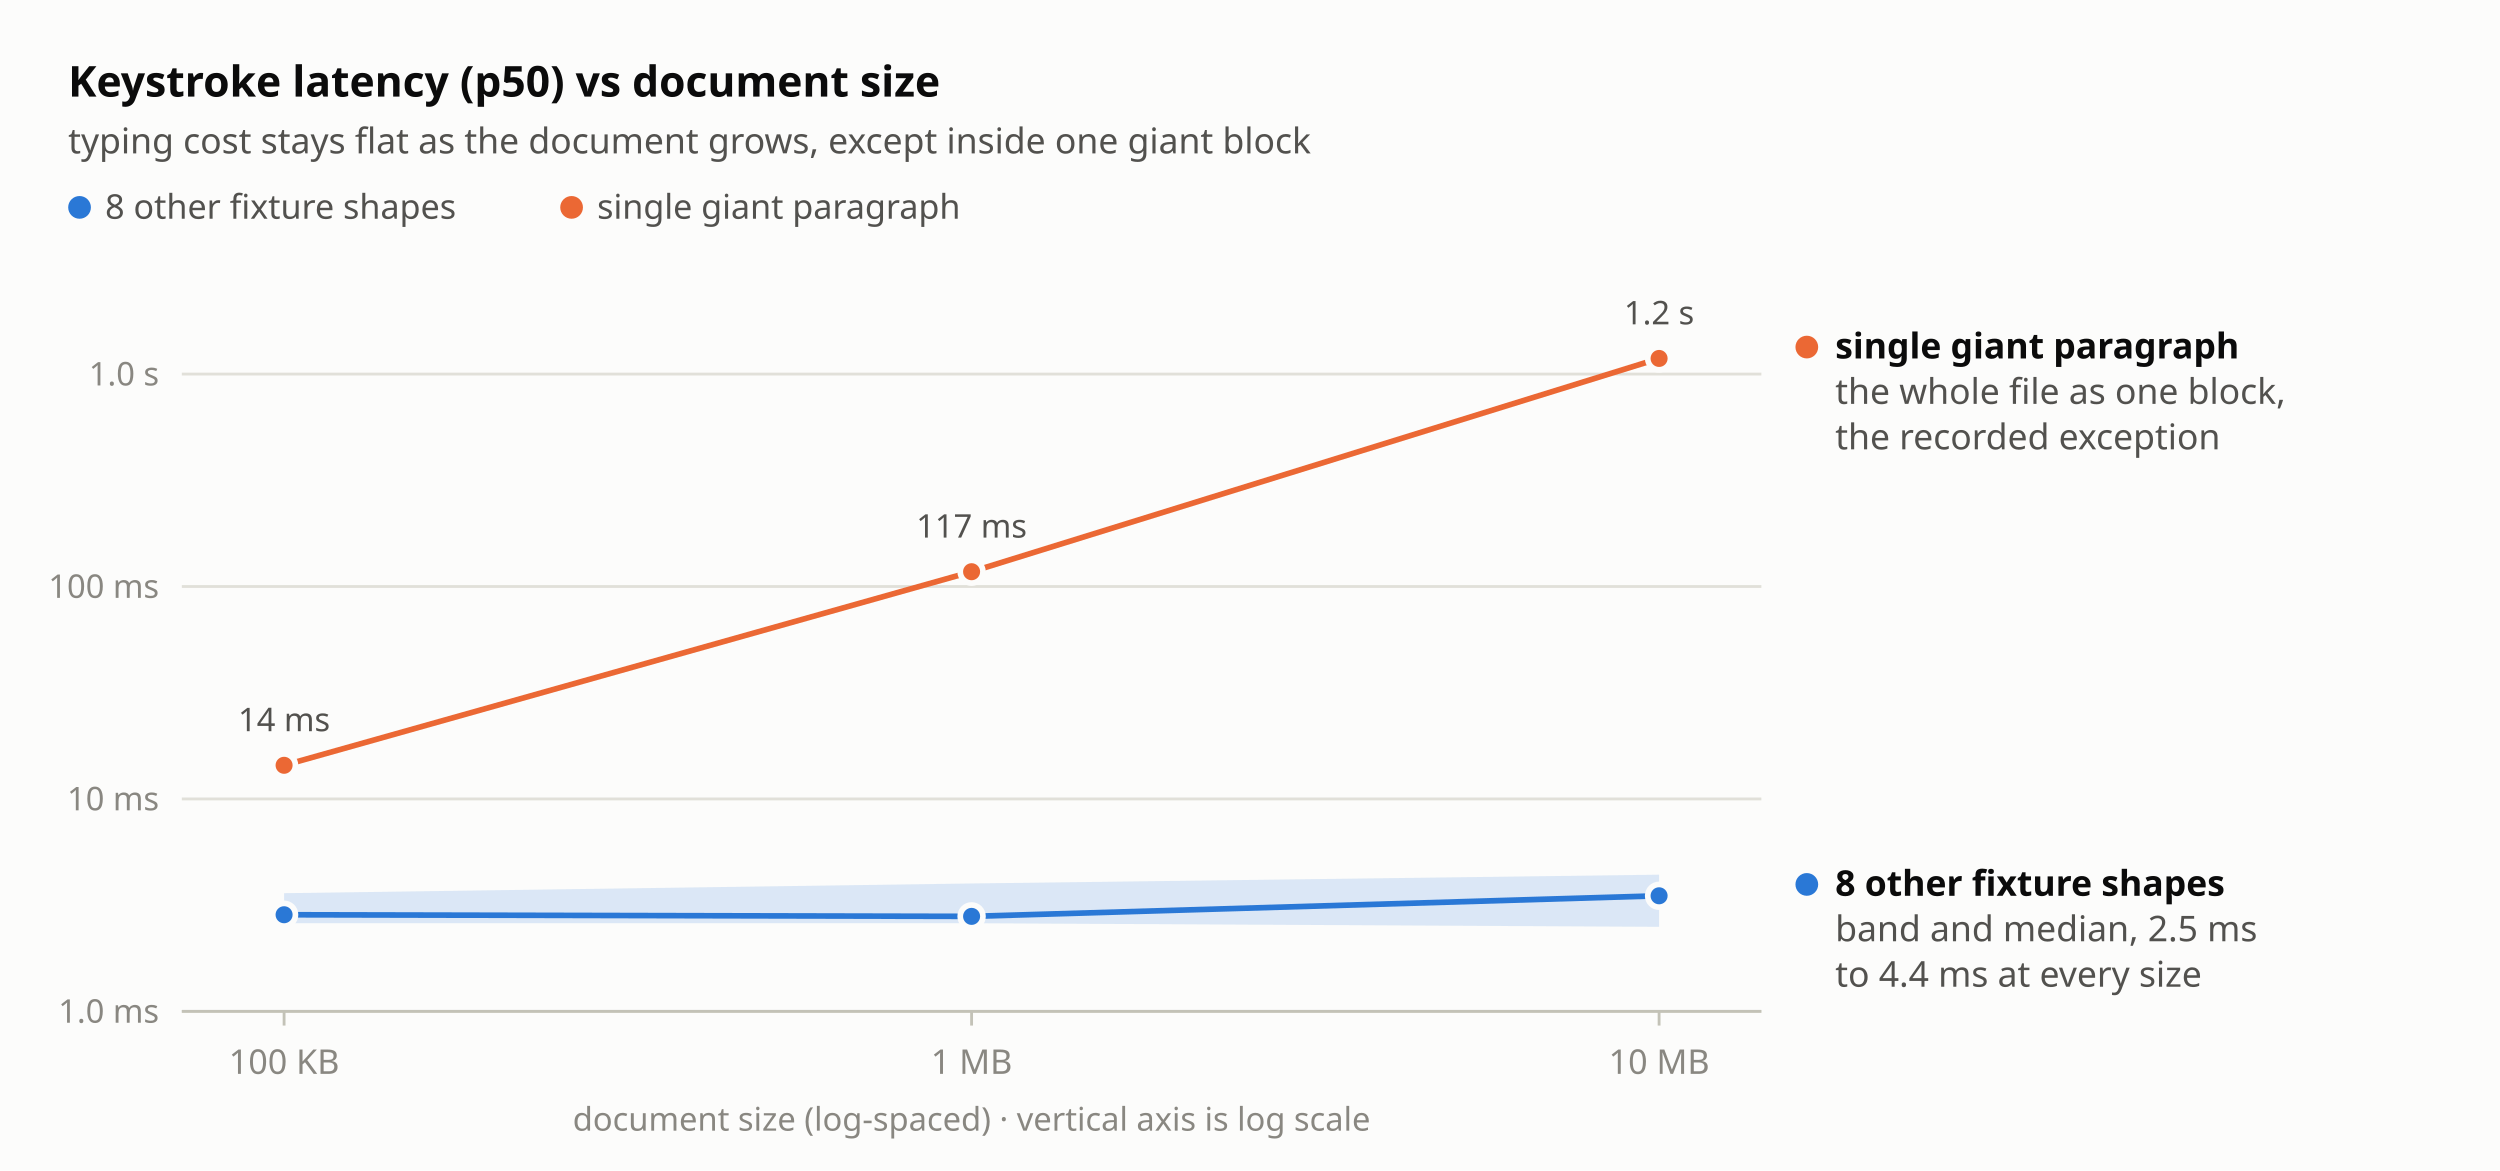
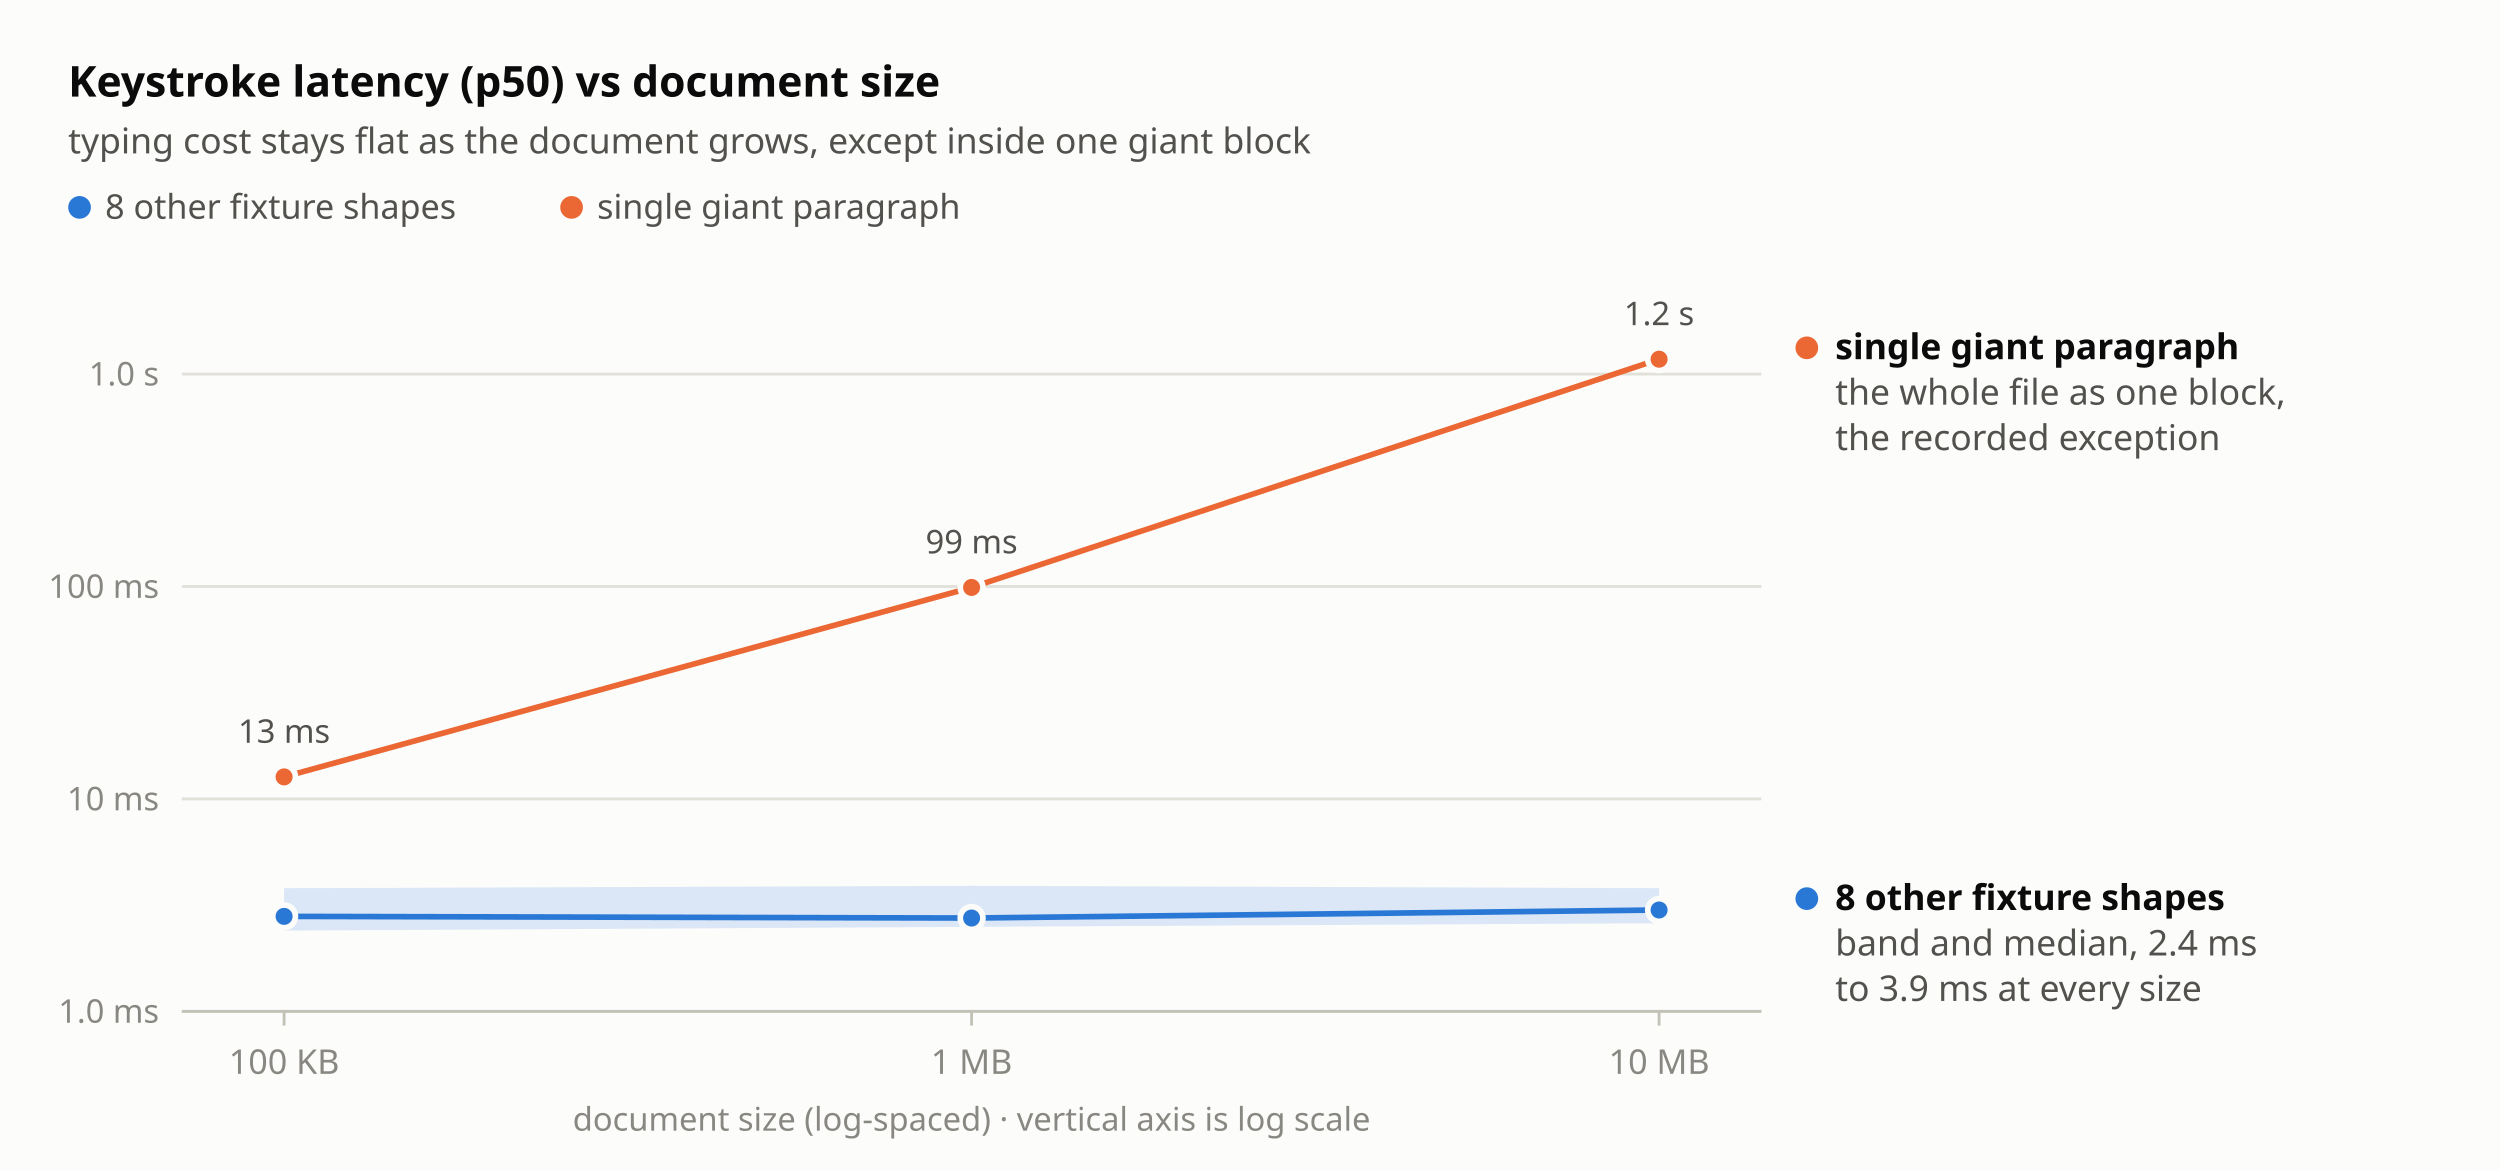
<svg xmlns="http://www.w3.org/2000/svg" width="880" height="412" viewBox="0 0 880 412" role="img" aria-label="Keystroke p50 latency across nine fixture shapes from 100 kilobytes to 10 megabytes. Eight shapes stay in a flat band of a few milliseconds at every size. A single giant paragraph rises to above a second at 10 megabytes.">
  <rect width="880" height="412" fill="#fcfcfb" />
  <text x="24" y="34" font-family="system-ui, sans-serif" font-size="15" font-weight="600" fill="#0b0b0b" text-anchor="start">Keystroke latency (p50) vs document size</text>
  <text x="24" y="54" font-family="system-ui, sans-serif" font-size="12.5" font-weight="400" fill="#52514e" text-anchor="start">typing cost stays flat as the document grows, except inside one giant block</text>
  <circle cx="28" cy="73" r="4" fill="#2a78d6" />
  <text x="37" y="77" font-family="system-ui, sans-serif" font-size="12" font-weight="400" fill="#52514e" text-anchor="start">8 other fixture shapes</text>
  <circle cx="201.2" cy="73" r="4" fill="#eb6834" />
  <text x="210.2" y="77" font-family="system-ui, sans-serif" font-size="12" font-weight="400" fill="#52514e" text-anchor="start">single giant paragraph</text>
  <line x1="64" y1="356" x2="620" y2="356" stroke="#e1e0d9" stroke-width="1" />
  <text x="56" y="360" font-family="system-ui, sans-serif" font-size="11.5" font-weight="400" fill="#898781" text-anchor="end" style="font-variant-numeric:tabular-nums">1.0 ms</text>
  <line x1="64" y1="281.226" x2="620" y2="281.226" stroke="#e1e0d9" stroke-width="1" />
  <text x="56" y="285.226" font-family="system-ui, sans-serif" font-size="11.5" font-weight="400" fill="#898781" text-anchor="end" style="font-variant-numeric:tabular-nums">10 ms</text>
  <line x1="64" y1="206.451" x2="620" y2="206.451" stroke="#e1e0d9" stroke-width="1" />
  <text x="56" y="210.451" font-family="system-ui, sans-serif" font-size="11.5" font-weight="400" fill="#898781" text-anchor="end" style="font-variant-numeric:tabular-nums">100 ms</text>
  <line x1="64" y1="131.677" x2="620" y2="131.677" stroke="#e1e0d9" stroke-width="1" />
  <text x="56" y="135.677" font-family="system-ui, sans-serif" font-size="11.5" font-weight="400" fill="#898781" text-anchor="end" style="font-variant-numeric:tabular-nums">1.0 s</text>
  <line x1="64" y1="356" x2="620" y2="356" stroke="#c3c2b7" stroke-width="1" />
  <line x1="100" y1="356" x2="100" y2="361" stroke="#c3c2b7" stroke-width="1" />
  <text x="100" y="378" font-family="system-ui, sans-serif" font-size="12" font-weight="400" fill="#898781" text-anchor="middle">100 KB</text>
  <line x1="342" y1="356" x2="342" y2="361" stroke="#c3c2b7" stroke-width="1" />
  <text x="342" y="378" font-family="system-ui, sans-serif" font-size="12" font-weight="400" fill="#898781" text-anchor="middle">1 MB</text>
  <line x1="584" y1="356" x2="584" y2="361" stroke="#c3c2b7" stroke-width="1" />
  <text x="584" y="378" font-family="system-ui, sans-serif" font-size="12" font-weight="400" fill="#898781" text-anchor="middle">10 MB</text>
  <text x="342" y="398" font-family="system-ui, sans-serif" font-size="11.5" font-weight="400" fill="#898781" text-anchor="middle">document size (log-spaced) · vertical axis is log scale</text>
-   <polygon points="100,314.403 342,310.981 584,307.886 584,326.244 342,324.971 100,324.971" fill="#2a78d6" opacity="0.16" />
-   <polyline points="100,321.989 342,322.564 584,315.318" fill="none" stroke="#2a78d6" stroke-width="2" stroke-linecap="round" />
-   <circle cx="100" cy="321.989" r="4" fill="#2a78d6" stroke="#fcfcfb" stroke-width="2" />
-   <circle cx="342" cy="322.564" r="4" fill="#2a78d6" stroke="#fcfcfb" stroke-width="2" />
-   <circle cx="584" cy="315.318" r="4" fill="#2a78d6" stroke="#fcfcfb" stroke-width="2" />
-   <polyline points="100,269.384 342,201.242 584,126.17" fill="none" stroke="#eb6834" stroke-width="2" stroke-linecap="round" />
-   <circle cx="100" cy="269.384" r="4" fill="#eb6834" stroke="#fcfcfb" stroke-width="2" />
-   <text x="100" y="257.384" font-family="system-ui, sans-serif" font-size="11.5" font-weight="400" fill="#52514e" text-anchor="middle" style="font-variant-numeric:tabular-nums">14 ms</text>
-   <circle cx="342" cy="201.242" r="4" fill="#eb6834" stroke="#fcfcfb" stroke-width="2" />
-   <text x="342" y="189.242" font-family="system-ui, sans-serif" font-size="11.5" font-weight="400" fill="#52514e" text-anchor="middle" style="font-variant-numeric:tabular-nums">117 ms</text>
-   <circle cx="584" cy="126.17" r="4" fill="#eb6834" stroke="#fcfcfb" stroke-width="2" />
-   <text x="584" y="114.17" font-family="system-ui, sans-serif" font-size="11.5" font-weight="400" fill="#52514e" text-anchor="middle" style="font-variant-numeric:tabular-nums">1.2 s</text>
-   <circle cx="636" cy="122.17" r="4" fill="#eb6834" />
-   <text x="646" y="126.17" font-family="system-ui, sans-serif" font-size="12.5" font-weight="600" fill="#0b0b0b" text-anchor="start">single giant paragraph</text>
-   <text x="646" y="142.17" font-family="system-ui, sans-serif" font-size="12.5" font-weight="400" fill="#52514e" text-anchor="start">the whole file as one block,</text>
-   <text x="646" y="158.17" font-family="system-ui, sans-serif" font-size="12.5" font-weight="400" fill="#52514e" text-anchor="start">the recorded exception</text>
-   <circle cx="636" cy="311.318" r="4" fill="#2a78d6" />
-   <text x="646" y="315.318" font-family="system-ui, sans-serif" font-size="12.5" font-weight="600" fill="#0b0b0b" text-anchor="start">8 other fixture shapes</text>
-   <text x="646" y="331.318" font-family="system-ui, sans-serif" font-size="12.5" font-weight="400" fill="#52514e" text-anchor="start">band and median, 2.5 ms</text>
-   <text x="646" y="347.318" font-family="system-ui, sans-serif" font-size="12.5" font-weight="400" fill="#52514e" text-anchor="start">to 4.4 ms at every size</text>
+   <polygon points="100,312.647 342,311.803 584,312.647 584,324.971 342,326.244 100,327.57" fill="#2a78d6" opacity="0.16" />
+   <polyline points="100,322.564 342,323.149 584,320.323" fill="none" stroke="#2a78d6" stroke-width="2" stroke-linecap="round" />
+   <circle cx="100" cy="322.564" r="4" fill="#2a78d6" stroke="#fcfcfb" stroke-width="2" />
+   <circle cx="342" cy="323.149" r="4" fill="#2a78d6" stroke="#fcfcfb" stroke-width="2" />
+   <circle cx="584" cy="320.323" r="4" fill="#2a78d6" stroke="#fcfcfb" stroke-width="2" />
+   <polyline points="100,273.464 342,206.777 584,126.437" fill="none" stroke="#eb6834" stroke-width="2" stroke-linecap="round" />
+   <circle cx="100" cy="273.464" r="4" fill="#eb6834" stroke="#fcfcfb" stroke-width="2" />
+   <text x="100" y="261.464" font-family="system-ui, sans-serif" font-size="11.5" font-weight="400" fill="#52514e" text-anchor="middle" style="font-variant-numeric:tabular-nums">13 ms</text>
+   <circle cx="342" cy="206.777" r="4" fill="#eb6834" stroke="#fcfcfb" stroke-width="2" />
+   <text x="342" y="194.777" font-family="system-ui, sans-serif" font-size="11.5" font-weight="400" fill="#52514e" text-anchor="middle" style="font-variant-numeric:tabular-nums">99 ms</text>
+   <circle cx="584" cy="126.437" r="4" fill="#eb6834" stroke="#fcfcfb" stroke-width="2" />
+   <text x="584" y="114.437" font-family="system-ui, sans-serif" font-size="11.5" font-weight="400" fill="#52514e" text-anchor="middle" style="font-variant-numeric:tabular-nums">1.2 s</text>
+   <circle cx="636" cy="122.437" r="4" fill="#eb6834" />
+   <text x="646" y="126.437" font-family="system-ui, sans-serif" font-size="12.5" font-weight="600" fill="#0b0b0b" text-anchor="start">single giant paragraph</text>
+   <text x="646" y="142.437" font-family="system-ui, sans-serif" font-size="12.5" font-weight="400" fill="#52514e" text-anchor="start">the whole file as one block,</text>
+   <text x="646" y="158.437" font-family="system-ui, sans-serif" font-size="12.5" font-weight="400" fill="#52514e" text-anchor="start">the recorded exception</text>
+   <circle cx="636" cy="316.323" r="4" fill="#2a78d6" />
+   <text x="646" y="320.323" font-family="system-ui, sans-serif" font-size="12.5" font-weight="600" fill="#0b0b0b" text-anchor="start">8 other fixture shapes</text>
+   <text x="646" y="336.323" font-family="system-ui, sans-serif" font-size="12.5" font-weight="400" fill="#52514e" text-anchor="start">band and median, 2.4 ms</text>
+   <text x="646" y="352.323" font-family="system-ui, sans-serif" font-size="12.5" font-weight="400" fill="#52514e" text-anchor="start">to 3.9 ms at every size</text>
</svg>
